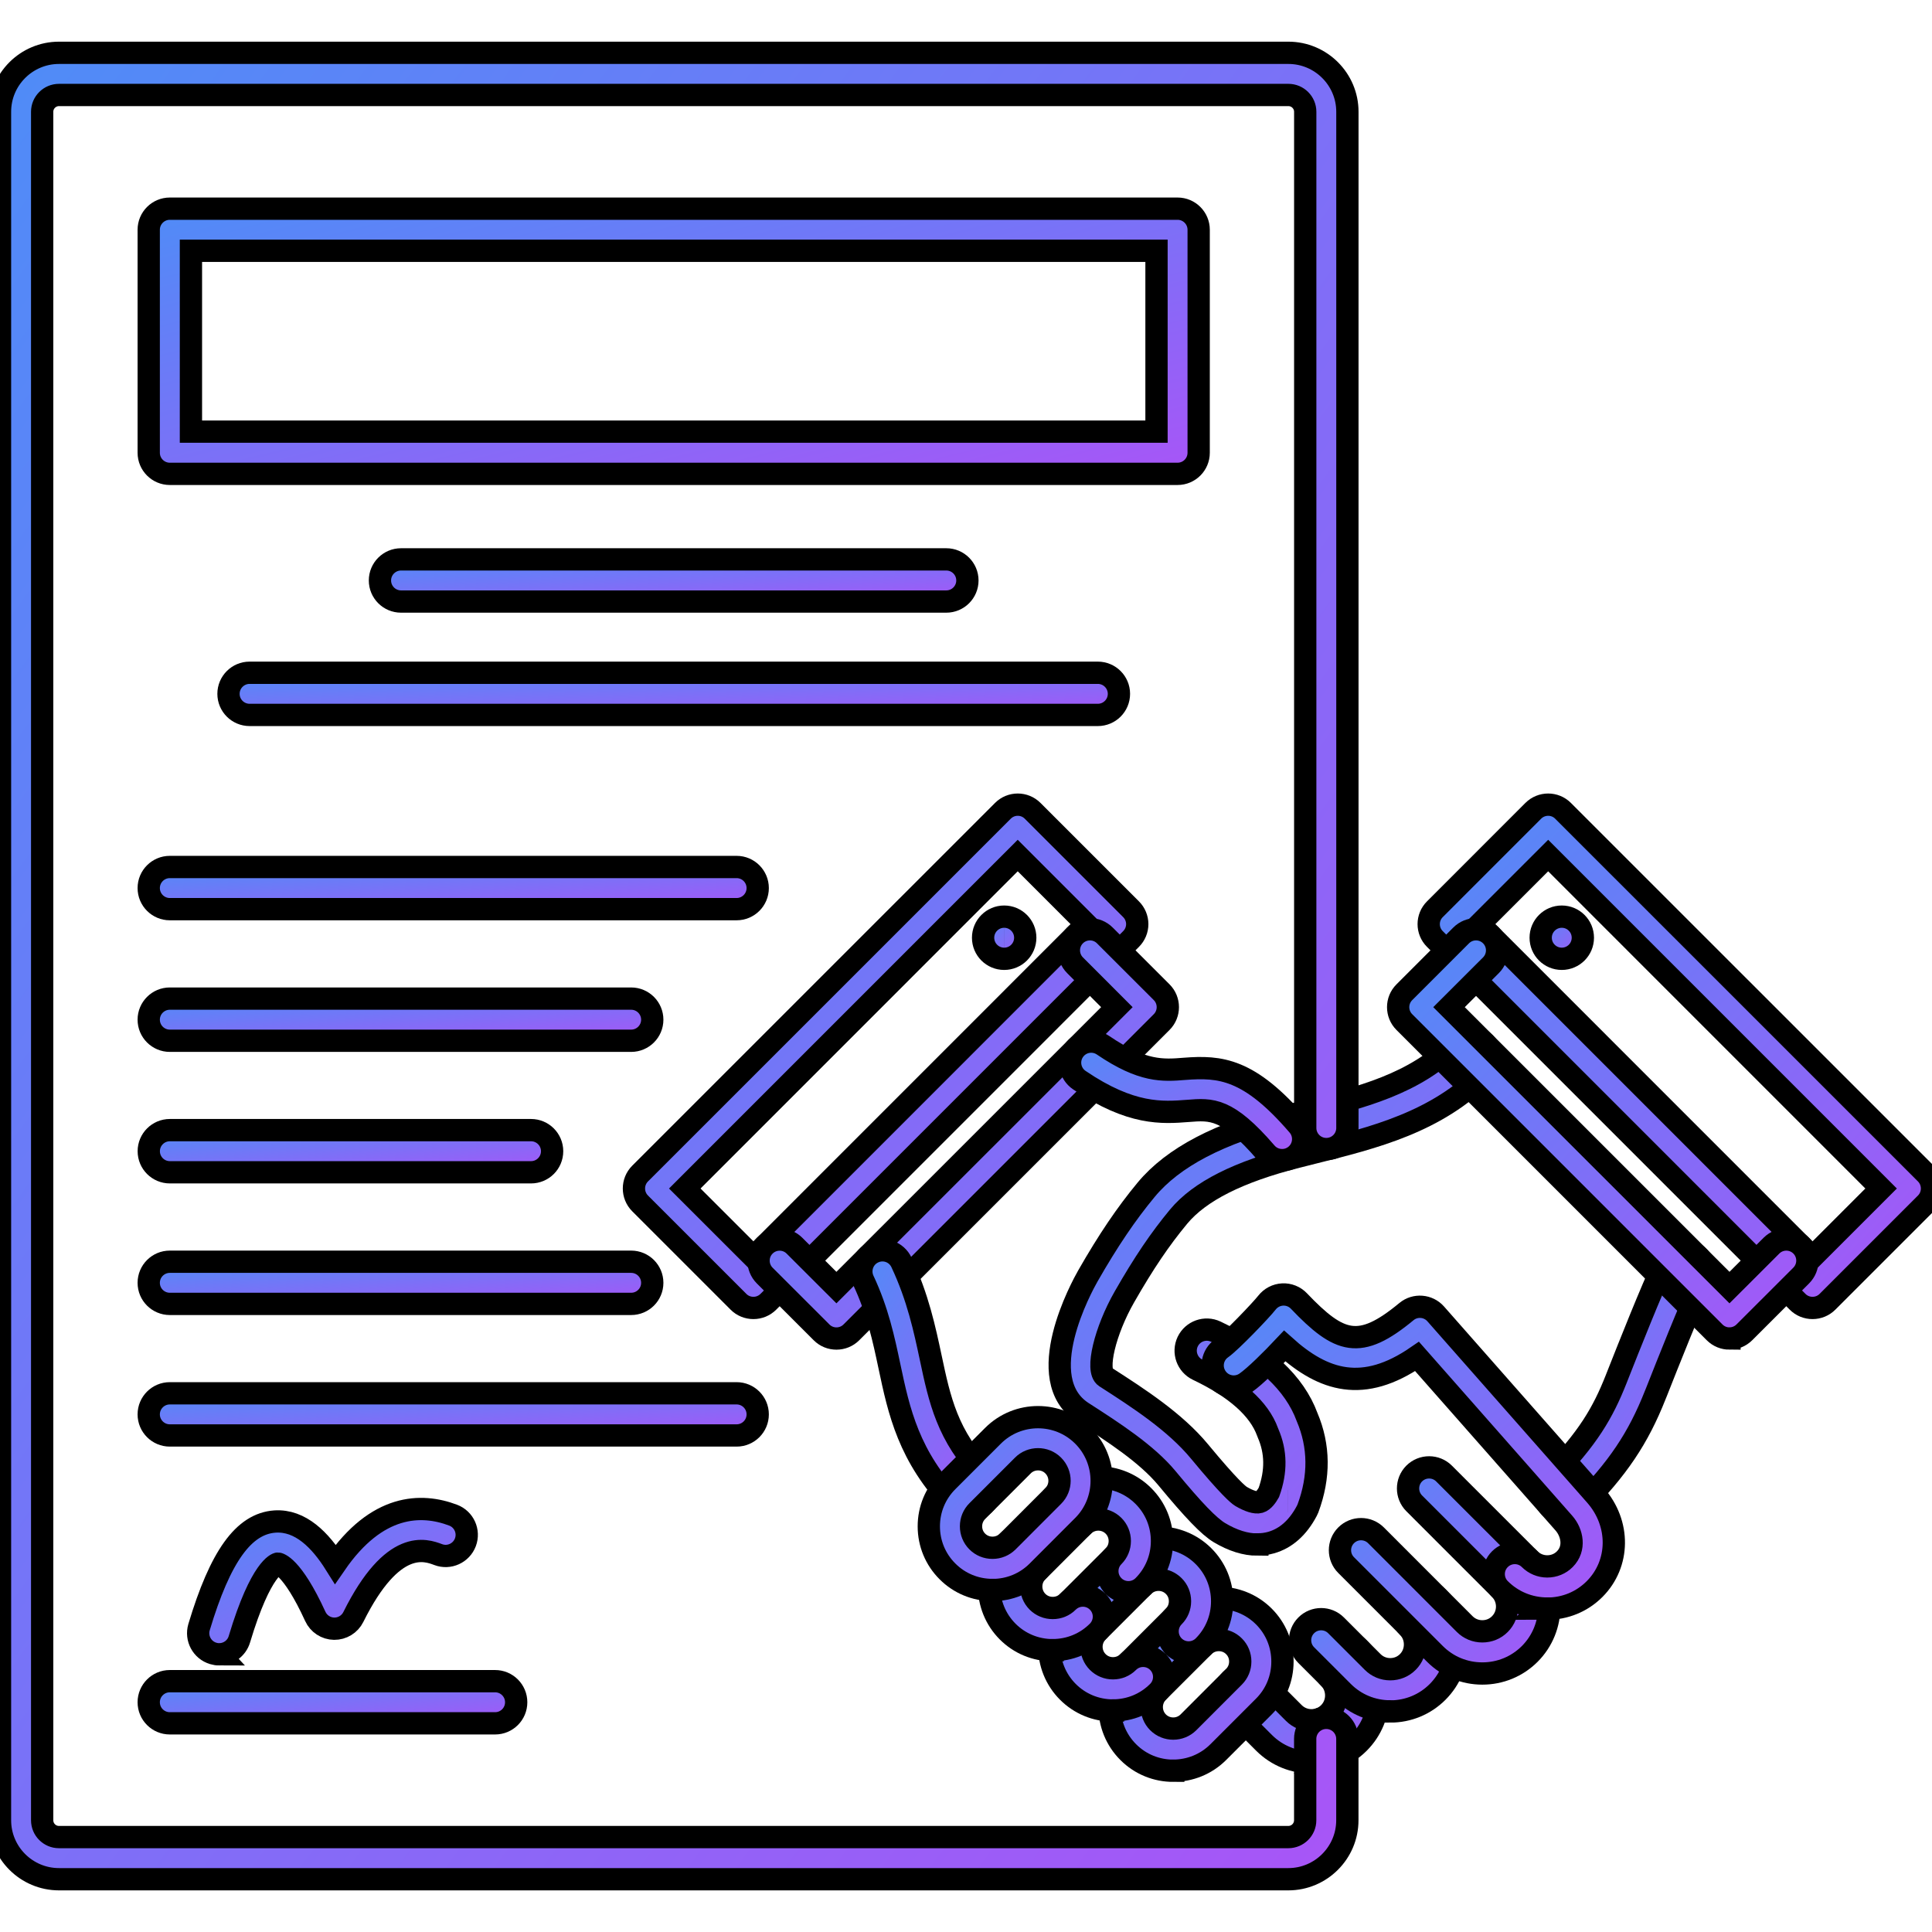
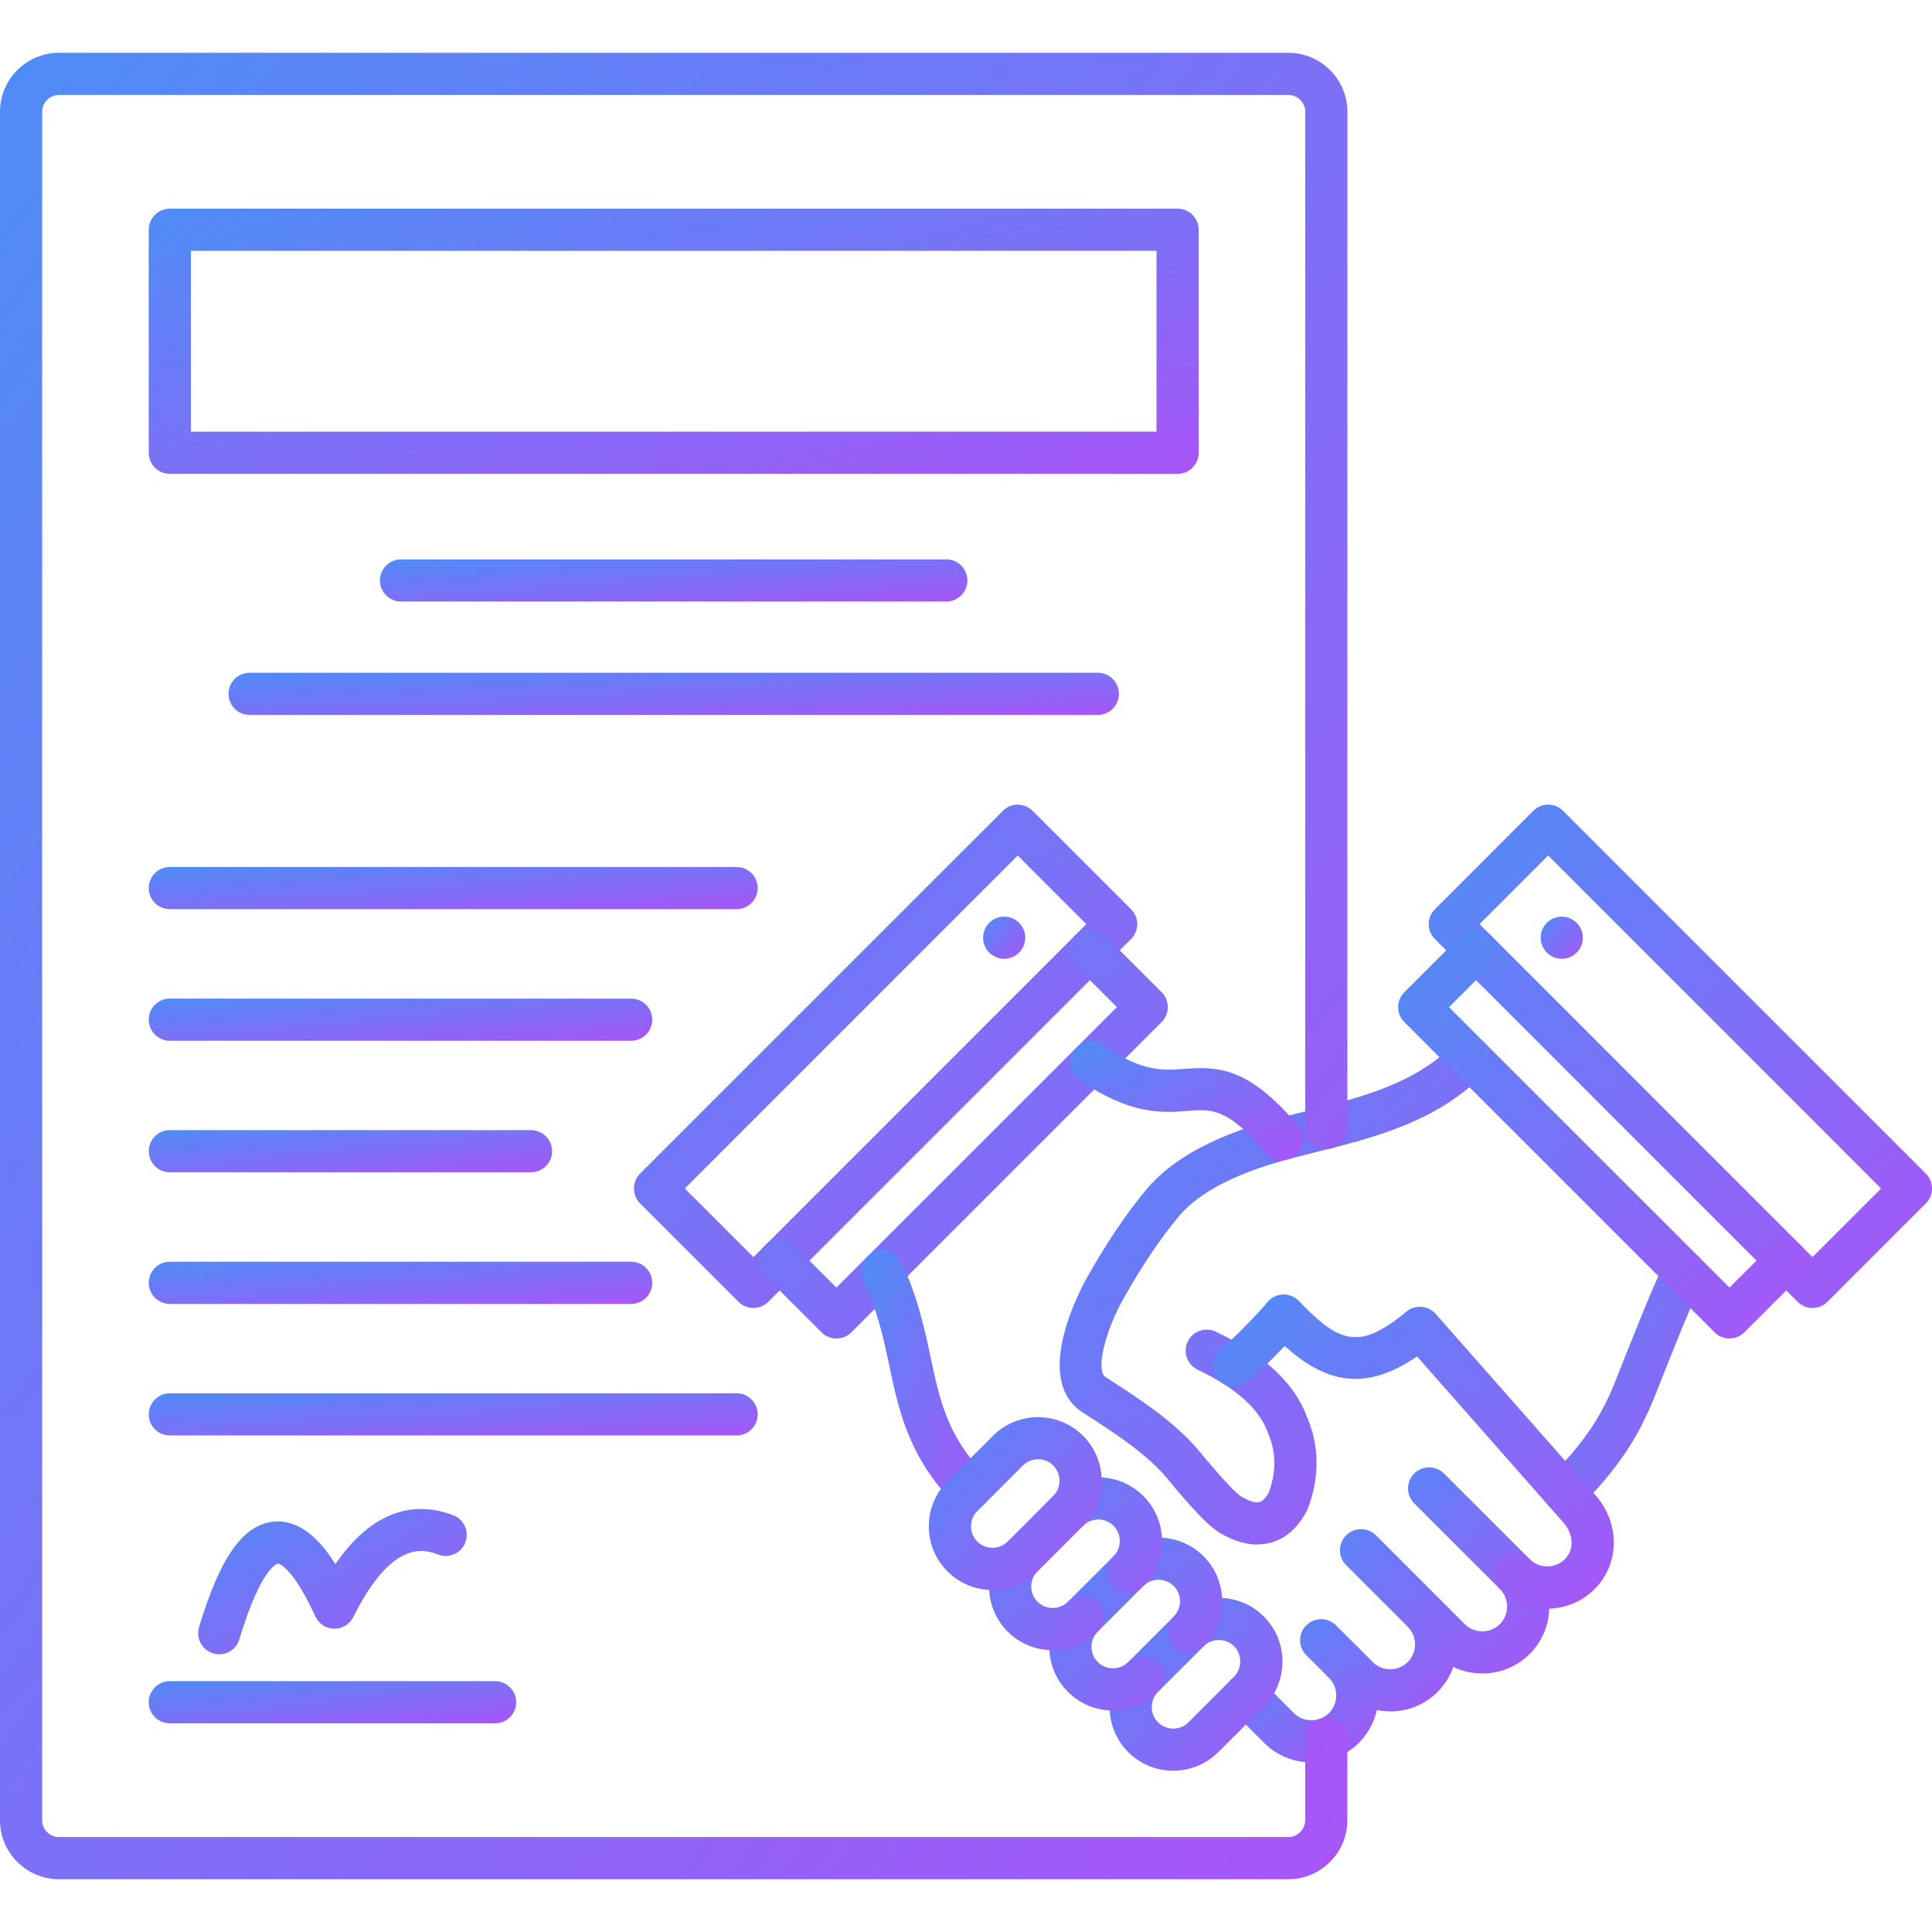
<svg xmlns="http://www.w3.org/2000/svg" clip-rule="evenodd" fill-rule="evenodd" image-rendering="optimizeQuality" shape-rendering="geometricPrecision" text-rendering="geometricPrecision" viewBox="0 0 43.349 43.349">
  <defs>
    <linearGradient id="grad1" x1="0%" y1="0%" x2="100%" y2="100%">
      <stop offset="0%" style="stop-color:#4F8CF7" />
      <stop offset="100%" style="stop-color:#A855F7" />
    </linearGradient>
  </defs>
  <g id="Layer_x0020_1">
    <g id="_216973752">
-       <path id="_216976008" fill="url(#grad1)" stroke="#000000" stroke-width="0.5" d="m35.042 21.513c-.261 0-.473-.211-.473-.473 0-.261.212-.473.473-.473h0c.261 0 .473.212 .473.473 0.0.262-.212.473-.473.473z" />
-       <path id="_216975888" fill="url(#grad1)" stroke="#000000" stroke-width="0.5" d="m22.531 21.513c-.261 0-.473-.211-.473-.473 0-.261.212-.473.473-.473h0c.261 0 .473.212 .473.473 0.0.262-.212.473-.473.473z" />
-       <path id="_216975816" fill="url(#grad1)" stroke="#000000" stroke-width="0.5" d="m33.198 20.735 7.47 7.471 1.539-1.539-7.47-7.471zm7.47 8.612c-.125 0-.246-.049-.334-.138l-8.139-8.14c-.185-.184-.185-.484 0-.668l2.207-2.208c.185-.185.485-.185.669 0l8.14 8.139c.089.089.138.209.138.335 0.0.125-.049.245-.138.334l-2.208 2.208c-.089.089-.209.138-.335.138z" />
-       <path id="_216975960" fill="url(#grad1)" stroke="#000000" stroke-width="0.5" d="m15.365 26.667 1.54 1.539 7.469-7.471-1.539-1.539zm1.54 2.68c-.126 0-.247-.049-.335-.138l-2.208-2.208c-.184-.185-.184-.484 0-.669l8.14-8.139c.184-.185.484-.185.668 0l2.208 2.208c.089.089.139.209.139.334s-.05.245-.139.334l-8.139 8.14c-.089.089-.209.138-.334.138z" />
-       <path id="_216975360" fill="url(#grad1)" stroke="#000000" stroke-width="0.5" d="m35.11 33.953c-.12 0-.24-.045-.333-.136-.185-.184-.187-.484-.004-.669.862-.872 1.197-1.465 1.487-2.197l.024-.061c.282-.714.754-1.907 1.061-2.562.112-.238.393-.339.63-.228.237.11.338.392.228.629-.295.628-.778 1.851-1.038 2.509l-.025.061c-.384.973-.843 1.655-1.693 2.515-.093.094-.215.14-.336.14z" />
-       <path id="_216975168" fill="url(#grad1)" stroke="#000000" stroke-width="0.5" d="m28.904 33.682h.001zm-.692.974c-.266 0-.551-.089-.849-.266-.235-.141-.577-.494-1.177-1.22-.458-.554-1.214-1.04-1.881-1.47l-.013-.008c-1.161-.748-.016-2.83.118-3.065.457-.798.86-1.394 1.308-1.934.604-.727 1.637-1.267 3.156-1.653.122-.031.244-.061.368-.092 1.291-.322 2.509-.625 3.404-1.54.183-.186.482-.189.669-.007.186.183.189.483.007.669-1.082 1.106-2.49 1.456-3.852 1.795-.121.03-.242.061-.364.092-1.318.334-2.189.773-2.661 1.341-.417.503-.781 1.04-1.215 1.799-.438.765-.65 1.656-.427 1.799l.013.008c.725.466 1.546.996 2.097 1.662.667.806.874.975.933 1.01.177.104.328.152.416.126.087-.024.163-.136.208-.216.17-.473.164-.908-.018-1.328-.004-.01-.008-.019-.011-.028-.188-.521-.716-.991-1.567-1.396-.236-.113-.337-.394-.225-.631.113-.236.394-.336.631-.224 1.079.513 1.768 1.157 2.047 1.915.277.651.284 1.341.02 2.051-.008.019-.016.037-.026.056-.2.378-.47.617-.802.711-.1.028-.202.041-.307.041z" />
-       <path id="_216975312" fill="url(#grad1)" stroke="#000000" stroke-width="0.5" d="m38.805 30.033c-.12 0-.242-.046-.334-.139l-6.962-6.962c-.184-.184-.184-.484-0-.668l1.275-1.275c.184-.185.484-.185.669 0 .184.184.184.484 0 .669l-.941.94 6.293 6.292.941-.94c.184-.185.484-.185.669 0.0.184.184.184.484 0 .669l-1.275 1.274c-.093.093-.214.139-.335.139z" />
-       <path id="_216975192" fill="url(#grad1)" stroke="#000000" stroke-width="0.5" d="m29.426 39.544c-.386 0-.77-.146-1.064-.439l-.744-.745c-.184-.184-.184-.484 0-.669.185-.184.485-.184.669 0l.744.745c.218.217.571.217.788 0 .104-.105.162-.244.162-.394 0-.15-.057-.29-.162-.394-.185-.184-.185-.484 0-.668.184-.185.484-.185.668-.001.284.284.44.661.44 1.064 0.0.402-.156.78-.439 1.063-.294.294-.678.44-1.063.44z" />
-       <path id="_216974976" fill="url(#grad1)" stroke="#000000" stroke-width="0.5" d="m31.194 38.399c-.402 0-.78-.156-1.063-.44l-.822-.822c-.185-.184-.185-.484 0-.669.184-.184.484-.184.668 0l.823.823c.104.104.244.162.393.162.15 0 .29-.057.394-.162.105-.104.162-.244.162-.394 0-.15-.057-.29-.162-.394-.184-.184-.184-.484 0-.669.185-.184.484-.184.669.001.283.283.439.66.439 1.063 0.0.402-.156.78-.439 1.064-.283.283-.66.439-1.063.439z" />
-       <path id="_216974904" fill="url(#grad1)" stroke="#000000" stroke-width="0.5" d="m33.26 37.549c-.402 0-.78-.156-1.063-.439l-1.993-1.993c-.185-.184-.185-.484 0-.669.184-.184.484-.184.669 0l1.992 1.993c.104.104.244.162.394.162.15-0.0.29-.057.394-.162.217-.217.217-.571 0-.788l-1.922-1.922c-.184-.184-.184-.484-0-.669.185-.184.485-.184.669 0l1.923 1.922c.586.587.585 1.54-0 2.126-.284.283-.661.439-1.064.439z" />
-       <path id="_216974760" fill="url(#grad1)" stroke="#000000" stroke-width="0.5" d="m34.717 36.092c-.402 0-.78-.156-1.063-.439-.185-.185-.185-.485 0-.669.184-.184.484-.185.669 0 .105.104.244.162.393.162.15-0.0.29-.057.394-.162.24-.24.168-.596-.021-.81l-3.294-3.739c-1.208.831-2.097.551-2.97-.235-.285.303-.662.678-.871.824-.214.15-.509.099-.659-.115-.15-.213-.099-.509.115-.658.207-.146.881-.848 1.018-1.024.085-.108.212-.175.35-.182.137-.007.271.046.366.146.91.953 1.361 1.11 2.413.238.197-.163.488-.14.657.052l3.585 4.069c.556.632.547 1.536-.021 2.105-.283.283-.66.439-1.064.439z" />
-       <path id="_216975456" fill="url(#grad1)" stroke="#000000" stroke-width="0.5" d="m18.767 30.033c-.121 0-.242-.046-.334-.139l-1.275-1.274c-.184-.185-.184-.485-0-.669.185-.185.485-.185.669 0l.94.939 6.293-6.292-.939-.94c-.184-.185-.184-.485-0-.669.185-.185.485-.185.669 0l1.275 1.274c.184.185.184.485 0 .669l-6.962 6.962c-.092.093-.214.139-.335.139z" />
-       <path id="_216975288" fill="url(#grad1)" stroke="#000000" stroke-width="0.5" d="m28.767 26.03c-.133 0-.265-.055-.359-.164-.869-1.01-1.222-.983-1.758-.94-.566.043-1.271.099-2.433-.691-.216-.147-.272-.441-.125-.657.147-.216.441-.272.658-.125.887.603 1.344.568 1.828.529.8-.062 1.451-.008 2.547 1.267.171.198.148.497-.049.667-.09.077-.199.114-.308.114z" />
-       <path id="_216974832" fill="url(#grad1)" stroke="#000000" stroke-width="0.5" d="m21.752 33.885c-.123 0-.246-.048-.339-.143-1.026-1.056-1.245-2.086-1.456-3.084-.129-.611-.263-1.243-.586-1.93-.11-.237-.009-.519.228-.629.237-.112.518-.01.629.228.369.785.52 1.502.655 2.135.2.944.373 1.761 1.209 2.619.182.187.178.487-.009.669-.091.09-.211.134-.33.134z" />
-       <path id="_216975408" fill="url(#grad1)" stroke="#000000" stroke-width="0.5" d="m27.347 36.798c-.123 0-.247.046-.341.141l-1.023 1.022c-.187.188-.187.495-0.0.683.188.188.495.188.683 0l1.022-1.023c.091-.091.14-.212.14-.341 0-.13-.049-.251-.14-.341-.093-.095-.218-.141-.341-.141zm-1.022 2.933c-.367 0-.732-.139-1.01-.418-.558-.557-.558-1.464 0-2.021l1.022-1.022c.557-.557 1.464-.557 2.021 0.0.269.269.417.628.417 1.01 0.0.383-.148.741-.417 1.01l-1.022 1.022c-.279.279-.645.418-1.011.418z" />
-       <path id="_216974400" fill="url(#grad1)" stroke="#000000" stroke-width="0.5" d="m24.972 38.379c-.383 0-.742-.149-1.011-.418-.557-.557-.557-1.464 0-2.021l1.023-1.022c.557-.557 1.464-.558 2.021 0 .269.269.417.628.417 1.01 0.0.382-.148.741-.417 1.01-.185.184-.485.184-.669 0-.184-.185-.184-.485 0-.669.091-.091.14-.212.14-.341 0-.13-.049-.251-.14-.341-.091-.091-.212-.141-.341-.141-.13 0-.251.05-.342.141l-1.022 1.022c-.188.188-.188.494-0.0.682.091.091.212.141.341.141.13 0 .251-.05.342-.141.184-.184.484-.184.668 0 .185.185.185.485 0 .669-.269.269-.628.418-1.01.418z" />
-       <path id="_216974256" fill="url(#grad1)" stroke="#000000" stroke-width="0.5" d="m25.319 35.725c-.121 0-.243-.046-.334-.138-.185-.185-.185-.485 0-.669.09-.091.14-.212.14-.342 0-.129-.05-.251-.14-.341-.188-.188-.495-.188-.683 0-.184.185-.484.185-.669 0-.184-.184-.184-.484 0-.669.558-.557 1.464-.557 2.021 0 .27.269.418.628.418 1.01 0 .382-.148.741-.418 1.011-.092.092-.213.138-.334.138zm-1.699 1.301c-.382 0-.741-.148-1.01-.417-.557-.557-.557-1.464 0-2.021.185-.185.484-.185.669 0 .185.184.184.484 0 .668-.188.188-.188.495 0 .683.091.091.212.14.341.14.13-0.0.251-.049.341-.14.186-.184.485-.185.669 0 .185.184.185.484 0 .669-.269.269-.628.417-1.01.417z" />
-       <path id="_216974352" fill="url(#grad1)" stroke="#000000" stroke-width="0.5" d="m23.291 32.742c-.123 0-.248.046-.341.141l-1.022 1.022c-.091.091-.141.212-.141.341 0.0.13.05.251.141.342.09.09.211.14.341.14.129 0 .25-.05.341-.14l1.022-1.023c.188-.187.188-.494-0-.682h0c-.094-.095-.217-.141-.341-.141zm-1.022 2.933c-.383 0-.742-.148-1.011-.418-.269-.268-.418-.628-.418-1.01 0-.382.149-.74.418-1.01l1.022-1.022c.557-.557 1.464-.557 2.021 0 .557.557.557 1.464 0 2.021l-1.022 1.023c-.269.269-.628.417-1.01.417z" />
-       <path id="_216974208" fill="url(#grad1)" stroke="#000000" stroke-width="0.5" d="m22.53 21.04h.001z" />
-       <path id="_216974160" fill="url(#grad1)" stroke="#000000" stroke-width="0.5" d="m21.233 13.497h-12.235c-.261 0-.473-.212-.473-.473 0-.261.212-.473.473-.473l12.235-0c.261 0 .473.212.473.473 0.0.261-.212.473-.473.473z" />
-       <path id="_216974136" fill="url(#grad1)" stroke="#000000" stroke-width="0.5" d="m24.633 16.041h-19.033c-.261 0-.473-.212-.473-.473 0-.261.212-.473.473-.473l19.033-0c.261 0 .473.212.473.473s-.212.473-.473.473z" />
-       <path id="_216974112" fill="url(#grad1)" stroke="#000000" stroke-width="0.5" d="m16.528 20.399h-12.718c-.261 0-.473-.212-.473-.473 0-.261.212-.473.473-.473l12.718-0c.261 0 .473.212.473.473s-.212.473-.473.473z" />
-       <path id="_216974664" fill="url(#grad1)" stroke="#000000" stroke-width="0.5" d="m14.162 23.352h-10.352c-.261 0-.473-.212-.473-.473 0-.261.212-.473.473-.473l10.352-0c.261 0 .473.212.473.473 0.0.261-.212.473-.473.473z" />
-       <path id="_216974016" fill="url(#grad1)" stroke="#000000" stroke-width="0.5" d="m11.915 26.303h-8.104c-.261 0-.473-.211-.473-.473 0-.261.212-.473.473-.473h8.104c.261 0 .473.212.473.473 0 .262-.212.473-.473.473z" />
-       <path id="_216974568" fill="url(#grad1)" stroke="#000000" stroke-width="0.5" d="m14.162 29.256h-10.352c-.261 0-.473-.211-.473-.473 0-.261.212-.473.473-.473h10.352c.261 0 .473.212.473.473 0.0.262-.212.473-.473.473z" />
-       <path id="_216973392" fill="url(#grad1)" stroke="#000000" stroke-width="0.5" d="m16.528 32.208h-12.718c-.261 0-.473-.212-.473-.473 0-.261.212-.473.473-.473h12.718c.261 0 .473.212.473.473 0 .261-.212.473-.473.473z" />
-       <path id="_216973608" fill="url(#grad1)" stroke="#000000" stroke-width="0.5" d="m4.284 9.685h21.665v-4.058h-21.665zm22.138.947h-22.612c-.261 0-.473-.212-.473-.473l0-5.004c0-.261.212-.473.473-.473l22.612-0c.261 0 .473.212.473.473l0 5.004c0 .261-.212.473-.473.473z" />
-       <path id="_216973584" fill="url(#grad1)" stroke="#000000" stroke-width="0.5" d="m11.109 38.667h-7.299c-.261 0-.473-.211-.473-.473 0-.261.212-.473.473-.473l7.299-0c.261 0 .473.212.473.473 0.0.262-.212.473-.473.473z" />
-       <path id="_216973920" fill="url(#grad1)" stroke="#000000" stroke-width="0.5" d="m4.92 37.119c-.045 0-.091-.007-.137-.021-.249-.075-.391-.338-.317-.589.477-1.591 1.003-2.322 1.704-2.37.571-.037 1.017.417 1.355.956.932-1.355 1.927-1.369 2.641-1.099.245.092.368.365.276.609-.092.244-.366.369-.61.276-.278-.104-1.017-.384-1.904 1.4-.081.164-.249.265-.431.263-.182-.003-.347-.11-.423-.277-.526-1.149-.834-1.184-.839-1.184l0-0c-.004 0-.376.07-.864 1.698-.061.205-.249.337-.452.337z" />
-       <path id="_216973464" fill="url(#grad1)" stroke="#000000" stroke-width="0.5" d="m28.908 42.165h-27.584c-.73 0-1.324-.593-1.324-1.323v-38.334c0-.73.594-1.323 1.324-1.323l27.584-0c.73 0 1.324.594 1.324 1.323l0 22.801c0 .261-.212.473-.473.473-.261-0-.473-.212-.473-.473v-22.801c0-.208-.17-.377-.378-.377h-27.584c-.208 0-.378.169-.378.377l0 38.334c0 .208.169.377.377.377l27.584-0c.208 0 .378-.169.378-.377v-1.825c0-.262.212-.473.473-.473.261 0 .473.211.473.473l0 1.825c0 .729-.595 1.323-1.324 1.323z" />
+       <path id="_216976008" fill="url(#grad1)" d="m35.042 21.513c-.261 0-.473-.211-.473-.473 0-.261.212-.473.473-.473h0c.261 0 .473.212 .473.473 0.0.262-.212.473-.473.473z" />
+       <path id="_216975888" fill="url(#grad1)" d="m22.531 21.513c-.261 0-.473-.211-.473-.473 0-.261.212-.473.473-.473h0c.261 0 .473.212 .473.473 0.0.262-.212.473-.473.473z" />
+       <path id="_216975816" fill="url(#grad1)" d="m33.198 20.735 7.47 7.471 1.539-1.539-7.47-7.471zm7.47 8.612c-.125 0-.246-.049-.334-.138l-8.139-8.14c-.185-.184-.185-.484 0-.668l2.207-2.208c.185-.185.485-.185.669 0l8.14 8.139c.089.089.138.209.138.335 0.0.125-.049.245-.138.334l-2.208 2.208c-.089.089-.209.138-.335.138z" />
+       <path id="_216975960" fill="url(#grad1)" d="m15.365 26.667 1.54 1.539 7.469-7.471-1.539-1.539zm1.54 2.68c-.126 0-.247-.049-.335-.138l-2.208-2.208c-.184-.185-.184-.484 0-.669l8.14-8.139c.184-.185.484-.185.668 0l2.208 2.208c.089.089.139.209.139.334s-.05.245-.139.334l-8.139 8.14c-.089.089-.209.138-.334.138z" />
+       <path id="_216975360" fill="url(#grad1)" d="m35.11 33.953c-.12 0-.24-.045-.333-.136-.185-.184-.187-.484-.004-.669.862-.872 1.197-1.465 1.487-2.197l.024-.061c.282-.714.754-1.907 1.061-2.562.112-.238.393-.339.63-.228.237.11.338.392.228.629-.295.628-.778 1.851-1.038 2.509l-.025.061c-.384.973-.843 1.655-1.693 2.515-.093.094-.215.14-.336.14z" />
+       <path id="_216975168" fill="url(#grad1)" d="m28.904 33.682h.001zm-.692.974c-.266 0-.551-.089-.849-.266-.235-.141-.577-.494-1.177-1.22-.458-.554-1.214-1.04-1.881-1.47l-.013-.008c-1.161-.748-.016-2.83.118-3.065.457-.798.86-1.394 1.308-1.934.604-.727 1.637-1.267 3.156-1.653.122-.031.244-.061.368-.092 1.291-.322 2.509-.625 3.404-1.54.183-.186.482-.189.669-.007.186.183.189.483.007.669-1.082 1.106-2.49 1.456-3.852 1.795-.121.03-.242.061-.364.092-1.318.334-2.189.773-2.661 1.341-.417.503-.781 1.04-1.215 1.799-.438.765-.65 1.656-.427 1.799l.013.008c.725.466 1.546.996 2.097 1.662.667.806.874.975.933 1.01.177.104.328.152.416.126.087-.024.163-.136.208-.216.17-.473.164-.908-.018-1.328-.004-.01-.008-.019-.011-.028-.188-.521-.716-.991-1.567-1.396-.236-.113-.337-.394-.225-.631.113-.236.394-.336.631-.224 1.079.513 1.768 1.157 2.047 1.915.277.651.284 1.341.02 2.051-.008.019-.016.037-.026.056-.2.378-.47.617-.802.711-.1.028-.202.041-.307.041z" />
+       <path id="_216975312" fill="url(#grad1)" d="m38.805 30.033c-.12 0-.242-.046-.334-.139l-6.962-6.962c-.184-.184-.184-.484-0-.668l1.275-1.275c.184-.185.484-.185.669 0 .184.184.184.484 0 .669l-.941.94 6.293 6.292.941-.94c.184-.185.484-.185.669 0.0.184.184.184.484 0 .669l-1.275 1.274c-.093.093-.214.139-.335.139z" />
+       <path id="_216975192" fill="url(#grad1)" d="m29.426 39.544c-.386 0-.77-.146-1.064-.439l-.744-.745c-.184-.184-.184-.484 0-.669.185-.184.485-.184.669 0l.744.745c.218.217.571.217.788 0 .104-.105.162-.244.162-.394 0-.15-.057-.29-.162-.394-.185-.184-.185-.484 0-.668.184-.185.484-.185.668-.001.284.284.44.661.44 1.064 0.0.402-.156.78-.439 1.063-.294.294-.678.44-1.063.44z" />
+       <path id="_216974976" fill="url(#grad1)" d="m31.194 38.399c-.402 0-.78-.156-1.063-.44l-.822-.822c-.185-.184-.185-.484 0-.669.184-.184.484-.184.668 0l.823.823c.104.104.244.162.393.162.15 0 .29-.057.394-.162.105-.104.162-.244.162-.394 0-.15-.057-.29-.162-.394-.184-.184-.184-.484 0-.669.185-.184.484-.184.669.001.283.283.439.66.439 1.063 0.0.402-.156.78-.439 1.064-.283.283-.66.439-1.063.439z" />
+       <path id="_216974904" fill="url(#grad1)" d="m33.26 37.549c-.402 0-.78-.156-1.063-.439l-1.993-1.993c-.185-.184-.185-.484 0-.669.184-.184.484-.184.669 0l1.992 1.993c.104.104.244.162.394.162.15-0.0.29-.057.394-.162.217-.217.217-.571 0-.788l-1.922-1.922c-.184-.184-.184-.484-0-.669.185-.184.485-.184.669 0l1.923 1.922c.586.587.585 1.54-0 2.126-.284.283-.661.439-1.064.439z" />
+       <path id="_216974760" fill="url(#grad1)" d="m34.717 36.092c-.402 0-.78-.156-1.063-.439-.185-.185-.185-.485 0-.669.184-.184.484-.185.669 0 .105.104.244.162.393.162.15-0.0.29-.057.394-.162.24-.24.168-.596-.021-.81l-3.294-3.739c-1.208.831-2.097.551-2.97-.235-.285.303-.662.678-.871.824-.214.15-.509.099-.659-.115-.15-.213-.099-.509.115-.658.207-.146.881-.848 1.018-1.024.085-.108.212-.175.35-.182.137-.007.271.046.366.146.91.953 1.361 1.11 2.413.238.197-.163.488-.14.657.052l3.585 4.069c.556.632.547 1.536-.021 2.105-.283.283-.66.439-1.064.439z" />
+       <path id="_216975456" fill="url(#grad1)" d="m18.767 30.033c-.121 0-.242-.046-.334-.139l-1.275-1.274c-.184-.185-.184-.485-0-.669.185-.185.485-.185.669 0l.94.939 6.293-6.292-.939-.94c-.184-.185-.184-.485-0-.669.185-.185.485-.185.669 0l1.275 1.274c.184.185.184.485 0 .669l-6.962 6.962c-.092.093-.214.139-.335.139z" />
+       <path id="_216975288" fill="url(#grad1)" d="m28.767 26.03c-.133 0-.265-.055-.359-.164-.869-1.01-1.222-.983-1.758-.94-.566.043-1.271.099-2.433-.691-.216-.147-.272-.441-.125-.657.147-.216.441-.272.658-.125.887.603 1.344.568 1.828.529.8-.062 1.451-.008 2.547 1.267.171.198.148.497-.049.667-.09.077-.199.114-.308.114z" />
+       <path id="_216974832" fill="url(#grad1)" d="m21.752 33.885c-.123 0-.246-.048-.339-.143-1.026-1.056-1.245-2.086-1.456-3.084-.129-.611-.263-1.243-.586-1.93-.11-.237-.009-.519.228-.629.237-.112.518-.01.629.228.369.785.52 1.502.655 2.135.2.944.373 1.761 1.209 2.619.182.187.178.487-.009.669-.091.09-.211.134-.33.134z" />
+       <path id="_216975408" fill="url(#grad1)" d="m27.347 36.798c-.123 0-.247.046-.341.141l-1.023 1.022c-.187.188-.187.495-0.0.683.188.188.495.188.683 0l1.022-1.023c.091-.091.14-.212.14-.341 0-.13-.049-.251-.14-.341-.093-.095-.218-.141-.341-.141zm-1.022 2.933c-.367 0-.732-.139-1.01-.418-.558-.557-.558-1.464 0-2.021l1.022-1.022c.557-.557 1.464-.557 2.021 0.0.269.269.417.628.417 1.01 0.0.383-.148.741-.417 1.01l-1.022 1.022c-.279.279-.645.418-1.011.418z" />
+       <path id="_216974400" fill="url(#grad1)" d="m24.972 38.379c-.383 0-.742-.149-1.011-.418-.557-.557-.557-1.464 0-2.021l1.023-1.022c.557-.557 1.464-.558 2.021 0 .269.269.417.628.417 1.01 0.0.382-.148.741-.417 1.01-.185.184-.485.184-.669 0-.184-.185-.184-.485 0-.669.091-.091.14-.212.14-.341 0-.13-.049-.251-.14-.341-.091-.091-.212-.141-.341-.141-.13 0-.251.05-.342.141l-1.022 1.022c-.188.188-.188.494-0.0.682.091.091.212.141.341.141.13 0 .251-.05.342-.141.184-.184.484-.184.668 0 .185.185.185.485 0 .669-.269.269-.628.418-1.01.418z" />
+       <path id="_216974256" fill="url(#grad1)" d="m25.319 35.725c-.121 0-.243-.046-.334-.138-.185-.185-.185-.485 0-.669.09-.091.14-.212.14-.342 0-.129-.05-.251-.14-.341-.188-.188-.495-.188-.683 0-.184.185-.484.185-.669 0-.184-.184-.184-.484 0-.669.558-.557 1.464-.557 2.021 0 .27.269.418.628.418 1.01 0 .382-.148.741-.418 1.011-.092.092-.213.138-.334.138zm-1.699 1.301c-.382 0-.741-.148-1.01-.417-.557-.557-.557-1.464 0-2.021.185-.185.484-.185.669 0 .185.184.184.484 0 .668-.188.188-.188.495 0 .683.091.091.212.14.341.14.13-0.0.251-.049.341-.14.186-.184.485-.185.669 0 .185.184.185.484 0 .669-.269.269-.628.417-1.01.417z" />
+       <path id="_216974352" fill="url(#grad1)" d="m23.291 32.742c-.123 0-.248.046-.341.141l-1.022 1.022c-.091.091-.141.212-.141.341 0.0.13.05.251.141.342.09.09.211.14.341.14.129 0 .25-.05.341-.14l1.022-1.023c.188-.187.188-.494-0-.682h0c-.094-.095-.217-.141-.341-.141zm-1.022 2.933c-.383 0-.742-.148-1.011-.418-.269-.268-.418-.628-.418-1.01 0-.382.149-.74.418-1.01l1.022-1.022c.557-.557 1.464-.557 2.021 0 .557.557.557 1.464 0 2.021l-1.022 1.023c-.269.269-.628.417-1.01.417z" />
+       <path id="_216974208" fill="url(#grad1)" d="m22.53 21.04h.001z" />
+       <path id="_216974160" fill="url(#grad1)" d="m21.233 13.497h-12.235c-.261 0-.473-.212-.473-.473 0-.261.212-.473.473-.473l12.235-0c.261 0 .473.212.473.473 0.0.261-.212.473-.473.473z" />
+       <path id="_216974136" fill="url(#grad1)" d="m24.633 16.041h-19.033c-.261 0-.473-.212-.473-.473 0-.261.212-.473.473-.473l19.033-0c.261 0 .473.212.473.473s-.212.473-.473.473z" />
+       <path id="_216974112" fill="url(#grad1)" d="m16.528 20.399h-12.718c-.261 0-.473-.212-.473-.473 0-.261.212-.473.473-.473l12.718-0c.261 0 .473.212.473.473s-.212.473-.473.473z" />
+       <path id="_216974664" fill="url(#grad1)" d="m14.162 23.352h-10.352c-.261 0-.473-.212-.473-.473 0-.261.212-.473.473-.473l10.352-0c.261 0 .473.212.473.473 0.0.261-.212.473-.473.473z" />
+       <path id="_216974016" fill="url(#grad1)" d="m11.915 26.303h-8.104c-.261 0-.473-.211-.473-.473 0-.261.212-.473.473-.473h8.104c.261 0 .473.212.473.473 0 .262-.212.473-.473.473z" />
+       <path id="_216974568" fill="url(#grad1)" d="m14.162 29.256h-10.352c-.261 0-.473-.211-.473-.473 0-.261.212-.473.473-.473h10.352c.261 0 .473.212.473.473 0.0.262-.212.473-.473.473z" />
+       <path id="_216973392" fill="url(#grad1)" d="m16.528 32.208h-12.718c-.261 0-.473-.212-.473-.473 0-.261.212-.473.473-.473h12.718c.261 0 .473.212.473.473 0 .261-.212.473-.473.473z" />
+       <path id="_216973608" fill="url(#grad1)" d="m4.284 9.685h21.665v-4.058h-21.665zm22.138.947h-22.612c-.261 0-.473-.212-.473-.473l0-5.004c0-.261.212-.473.473-.473l22.612-0c.261 0 .473.212.473.473l0 5.004c0 .261-.212.473-.473.473z" />
+       <path id="_216973584" fill="url(#grad1)" d="m11.109 38.667h-7.299c-.261 0-.473-.211-.473-.473 0-.261.212-.473.473-.473l7.299-0c.261 0 .473.212.473.473 0.0.262-.212.473-.473.473z" />
+       <path id="_216973920" fill="url(#grad1)" d="m4.92 37.119c-.045 0-.091-.007-.137-.021-.249-.075-.391-.338-.317-.589.477-1.591 1.003-2.322 1.704-2.37.571-.037 1.017.417 1.355.956.932-1.355 1.927-1.369 2.641-1.099.245.092.368.365.276.609-.092.244-.366.369-.61.276-.278-.104-1.017-.384-1.904 1.4-.081.164-.249.265-.431.263-.182-.003-.347-.11-.423-.277-.526-1.149-.834-1.184-.839-1.184l0-0c-.004 0-.376.07-.864 1.698-.061.205-.249.337-.452.337z" />
+       <path id="_216973464" fill="url(#grad1)" d="m28.908 42.165h-27.584c-.73 0-1.324-.593-1.324-1.323v-38.334c0-.73.594-1.323 1.324-1.323l27.584-0c.73 0 1.324.594 1.324 1.323l0 22.801c0 .261-.212.473-.473.473-.261-0-.473-.212-.473-.473v-22.801c0-.208-.17-.377-.378-.377h-27.584c-.208 0-.378.169-.378.377l0 38.334c0 .208.169.377.377.377l27.584-0c.208 0 .378-.169.378-.377v-1.825c0-.262.212-.473.473-.473.261 0 .473.211.473.473l0 1.825c0 .729-.595 1.323-1.324 1.323z" />
    </g>
  </g>
</svg>
